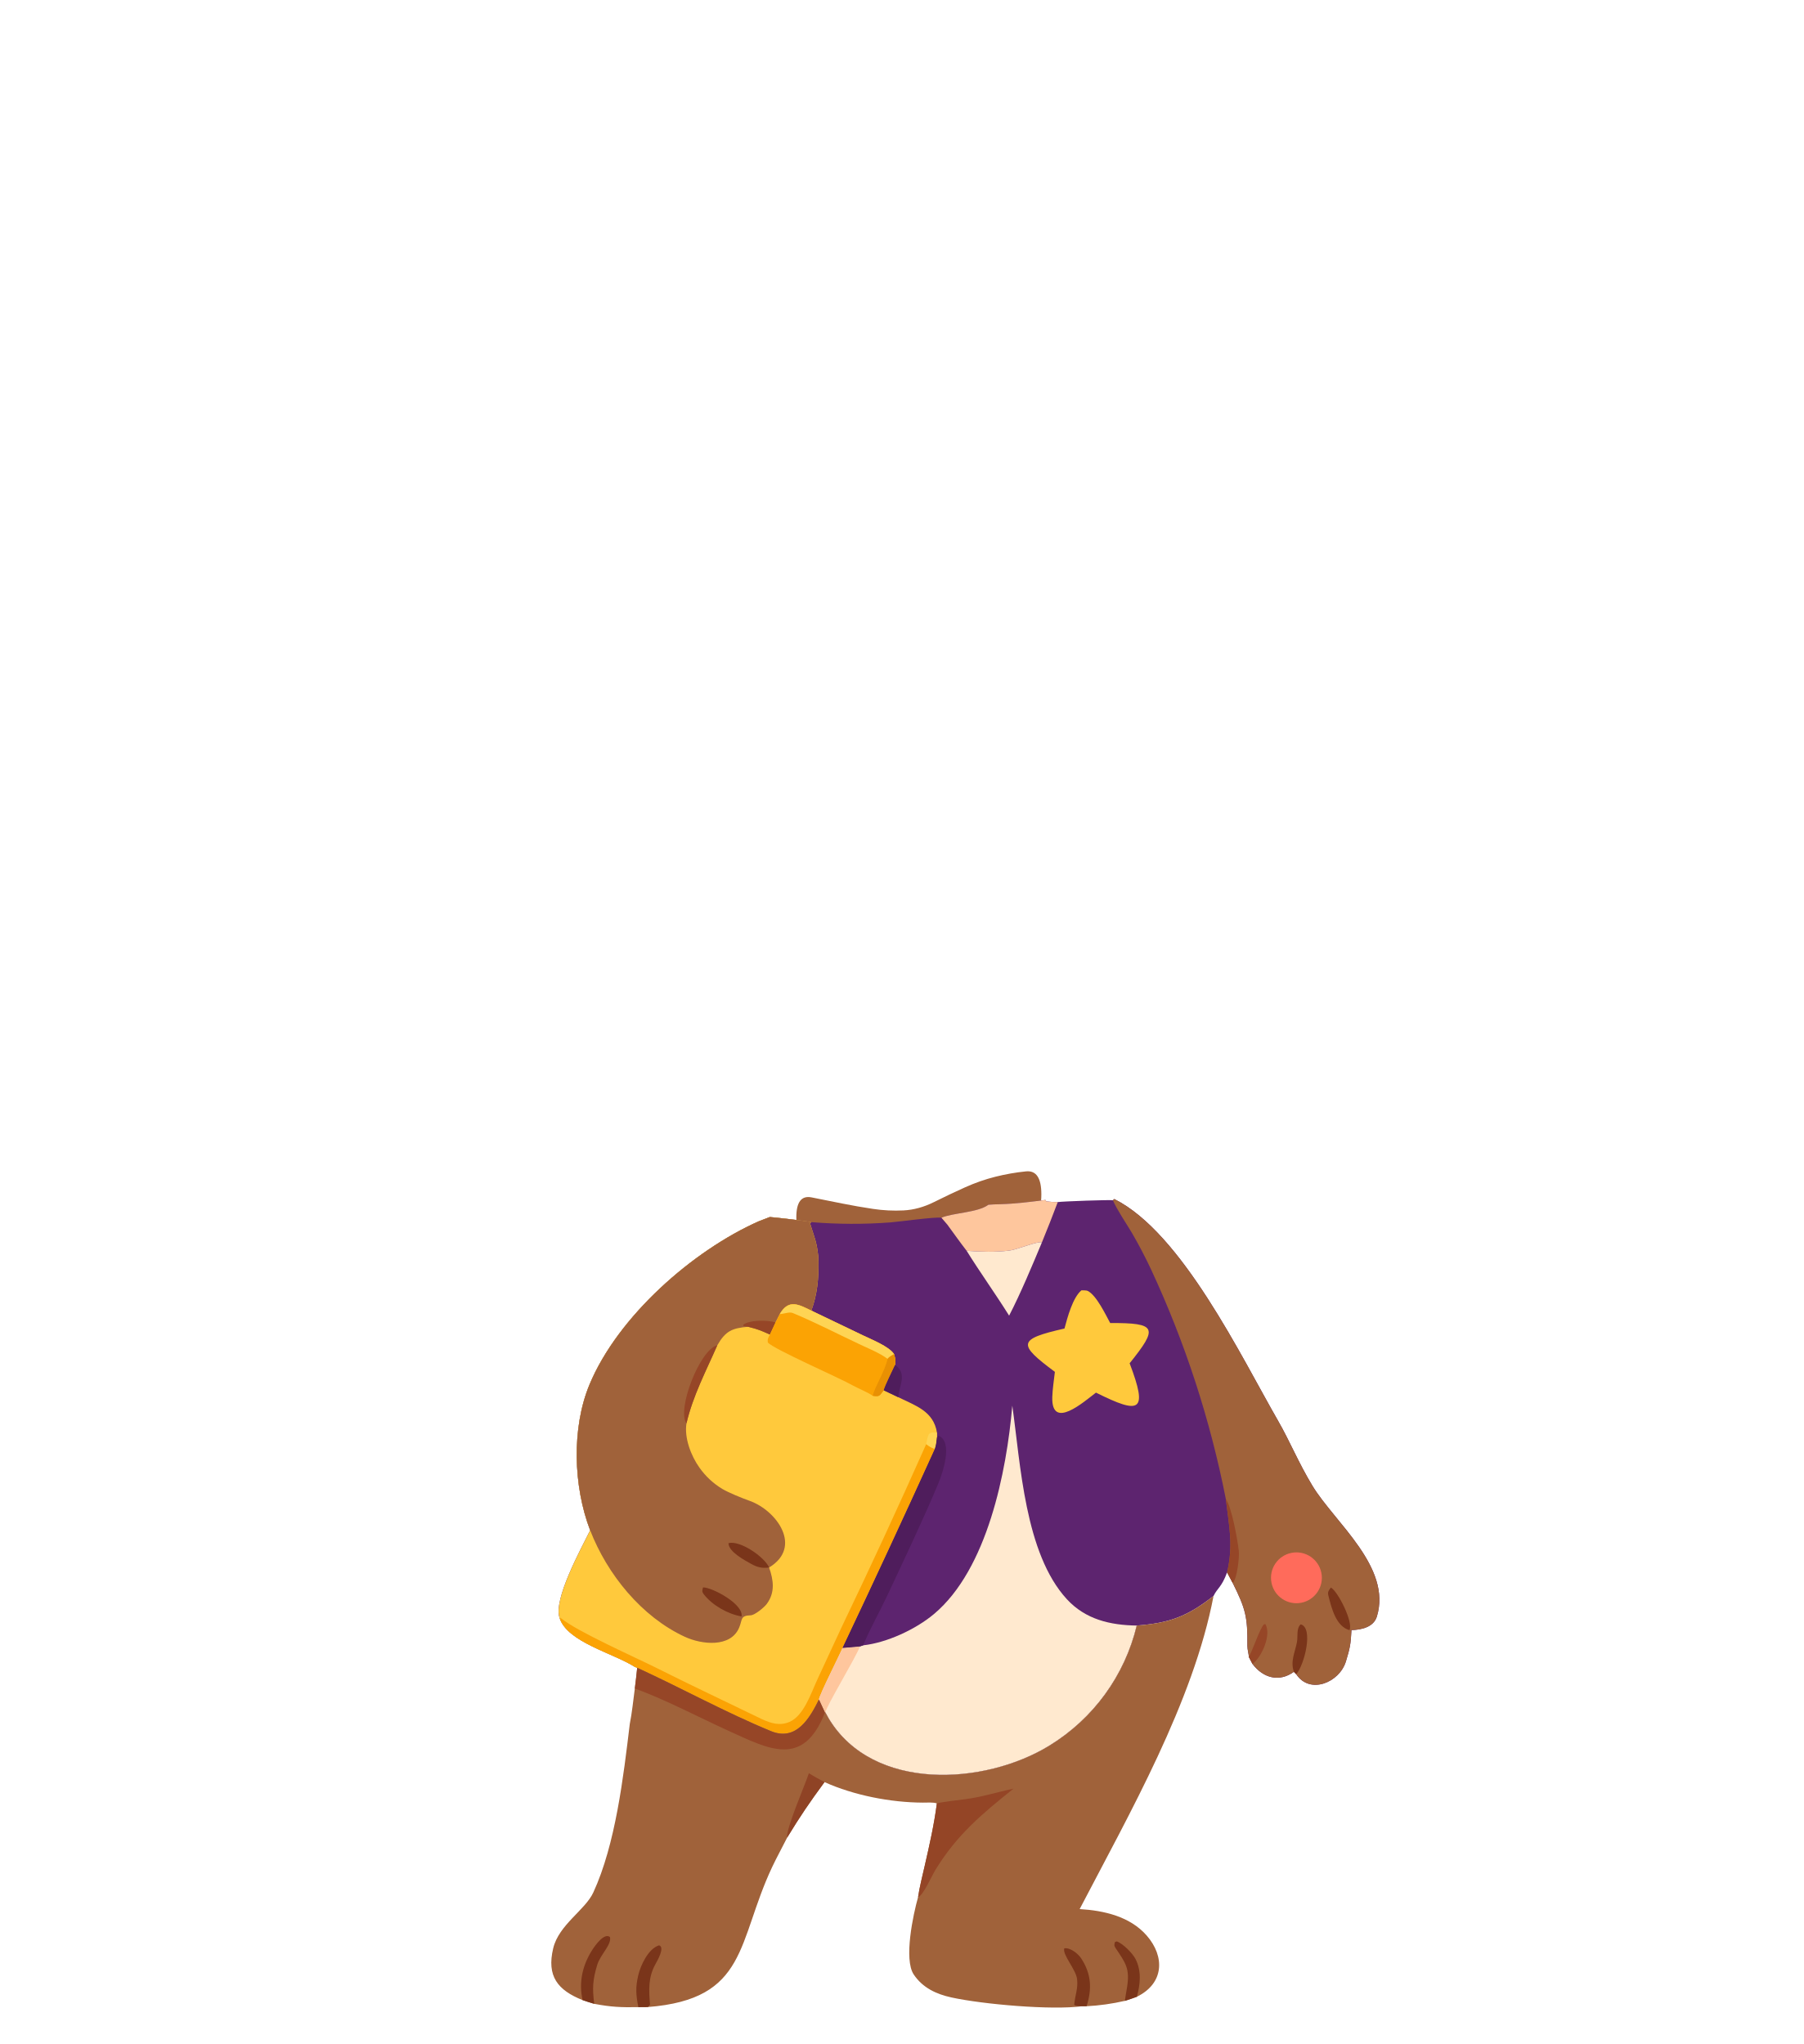
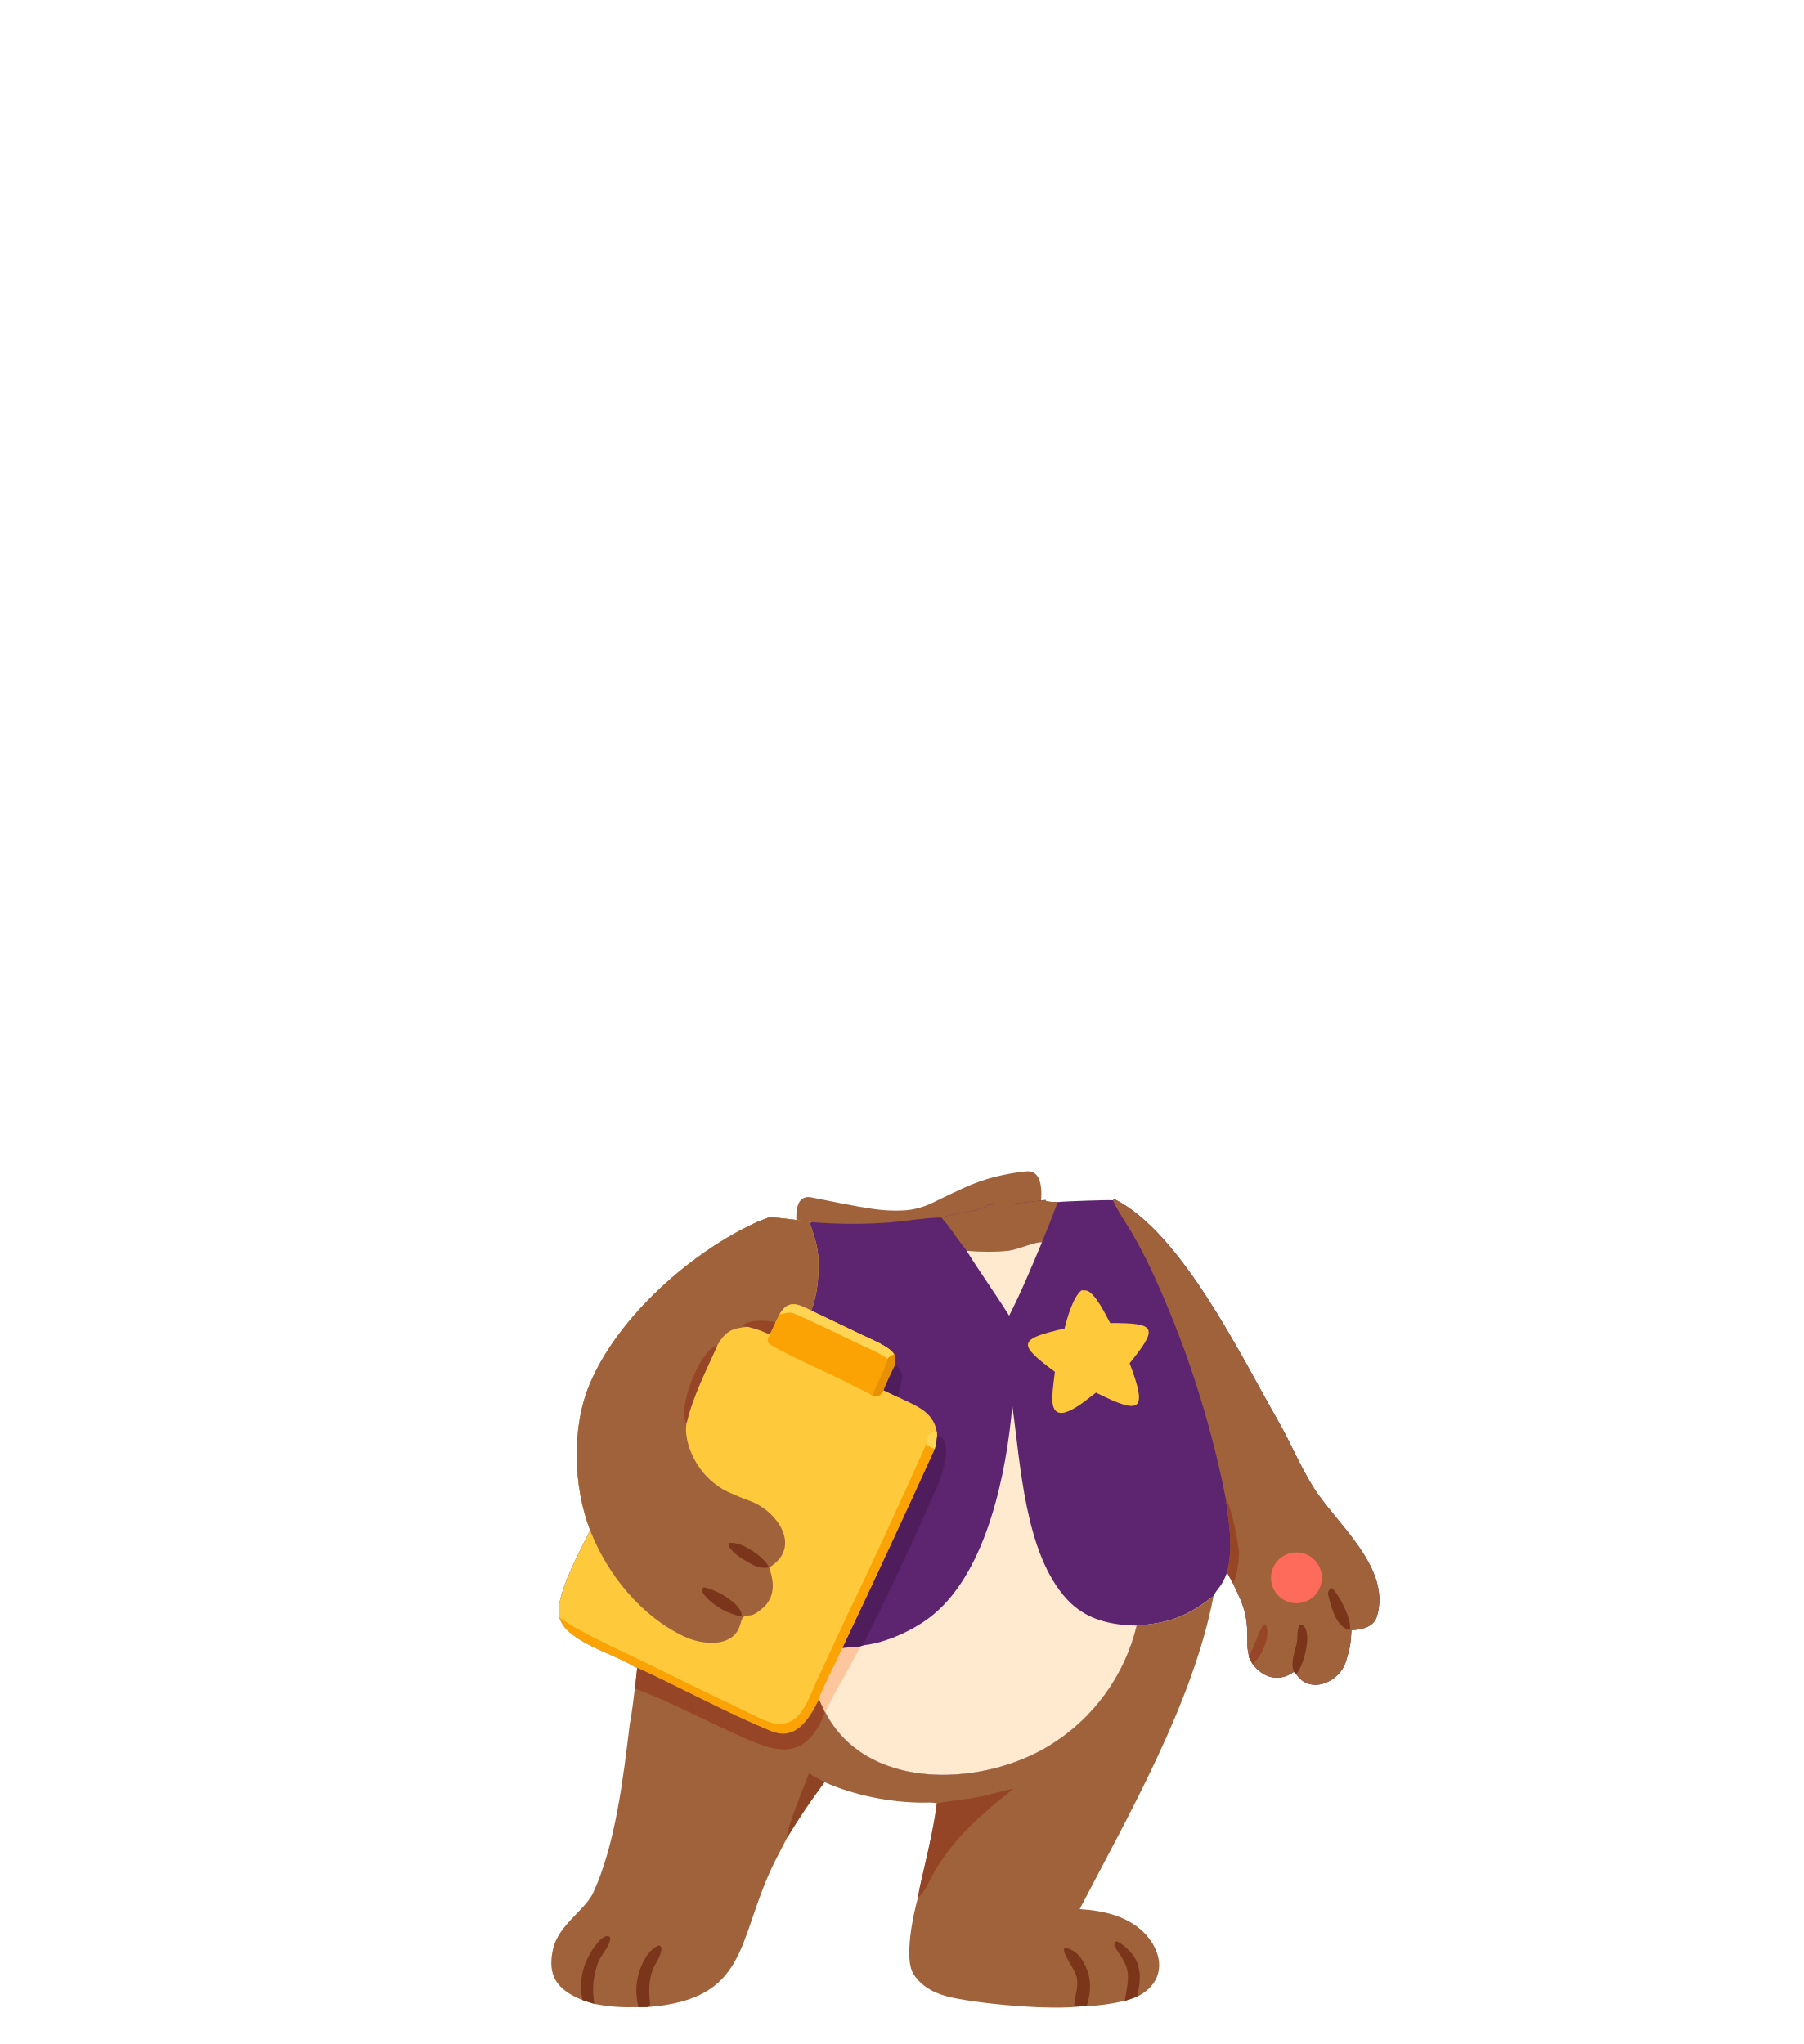
<svg xmlns="http://www.w3.org/2000/svg" width="1178" height="1335" viewBox="0 0 1178 1335" fill="none">
  <path d="M520 795.059C520 785.059 523.333 780.725 530 782.059C536.667 783.392 543.333 784.725 550 786.059C556.667 787.392 563.333 788.559 570 789.559C576.667 790.559 583.333 790.892 590 790.559C596.667 790.225 603.333 788.392 610 785.059C616.667 781.725 623.333 778.559 630 775.559C636.667 772.559 643.333 770.225 650 768.559C656.667 766.892 663.333 765.725 670 765.059C676.667 764.392 680 769.392 680 780.059C680 790.725 676.667 796.392 670 797.059C663.333 797.725 656.667 798.892 650 800.559C643.333 802.225 636.667 803.725 630 805.059C623.333 806.392 616.667 807.392 610 808.059C603.333 808.725 596.667 809.225 590 809.559C583.333 809.892 576.667 810.225 570 810.559C563.333 810.892 556.667 811.059 550 811.059C543.333 811.059 536.667 810.892 530 810.559C523.333 810.225 520 805.059 520 795.059Z" fill="#A0623A" />
  <path d="M726.735 783.934L727.596 783.107C771.75 805.094 810.343 885.846 834.633 928.06C842.306 941.397 847.932 955.418 857.059 970.482C871.485 994.295 909.042 1023.57 899.074 1055.86C896.936 1062.78 888.963 1064.49 882.496 1064.67C882.053 1073.74 881.518 1076.51 878.858 1085.18C874.634 1098.94 855.318 1106.94 846.439 1093.48L844.907 1091.91C835.226 1098.94 824.717 1095.89 817.879 1086.77L815.506 1082.18C815.46 1080.51 814.521 1077.4 814.541 1074.95C814.711 1055.91 813.387 1050.85 804.951 1033.86L801.288 1026.97C797.663 1036.82 794.997 1037.07 792.441 1042.36C775.537 1055.56 764.109 1060.07 742.29 1061.7C734.454 1094.33 713.971 1122.51 685.346 1140.05C642.949 1166.15 569.972 1170.35 541.171 1122.42C540.395 1121.12 539.658 1119.79 538.961 1118.43L538.688 1118.5L534.764 1110.03C528.846 1121.92 520.087 1137.51 503.454 1130.66C473.802 1118.46 445.293 1102.67 416.093 1089.29L414.595 1088.73C400.706 1079.79 370.509 1072.58 365.453 1056.84C361.016 1044.91 379.404 1011.56 385.364 999.49C374.297 970.626 373.204 932.538 384.962 904.267C403.466 859.771 452.435 816.703 495.577 797.61L502.706 794.873C505.691 795.068 527.619 797.539 529.858 798.223C547.007 799.625 564.238 799.683 581.395 798.393C587.6 797.923 609.962 794.716 614.743 795.322C622.268 792.096 638.546 792.011 645.433 786.855C647.661 786.614 650.678 786.581 652.952 786.516C663.005 786.235 672.699 785.017 682.673 783.719L683.207 784.632C686.148 785.016 687.745 785.095 690.717 785.108C694.133 784.619 725.36 783.511 726.735 783.934Z" fill="#5D246F" />
  <path d="M502.706 794.873C505.691 795.068 527.619 797.539 529.858 798.223L528.917 798.894C531.587 807.727 533.275 810.524 534.289 820.21L534.467 823.789C534.647 835.059 533.712 845.313 529.792 856.017L563.516 872.196C569.293 874.979 580.377 879.32 583.834 884.424C584.703 887.664 584.864 888.153 584.462 891.458C582.758 895.219 577.888 904.867 577.069 908.028L586.564 912.558C597.838 918.099 609.639 921.639 611.836 935.745L611.806 938.835C611.479 941.788 611.367 943.476 610.454 946.357C590.72 989.849 570.626 1033.16 550.173 1076.32C547.876 1081.79 535.292 1106.44 534.764 1110.03C528.846 1121.92 520.087 1137.51 503.454 1130.66C473.802 1118.46 445.293 1102.67 416.093 1089.29L414.595 1088.73C400.706 1079.79 370.509 1072.58 365.453 1056.84C361.016 1044.91 379.404 1011.56 385.364 999.49C374.297 970.626 373.204 932.538 384.962 904.267C403.466 859.771 452.435 816.703 495.577 797.61L502.706 794.873Z" fill="#FFC93C" />
  <path d="M502.706 794.873C505.691 795.068 527.619 797.539 529.858 798.223L528.917 798.894C531.587 807.727 533.275 810.524 534.289 820.21L534.467 823.789C534.647 835.059 533.712 845.313 529.792 856.017C521.41 851.91 514.974 848.292 509.18 858.272L506.419 863.695L502.734 871.622C496.801 868.995 494.817 868.089 488.478 866.564C478.15 867.431 473.788 869.243 468.395 878.656C460.936 895.669 452.501 911.561 448.262 929.657C446.749 939.174 451.259 950.907 456.745 958.573C460.721 964.218 465.832 968.964 471.749 972.516C475.99 975.032 484.781 978.552 489.645 980.299C507.259 986.642 524.268 1010.39 502.226 1023.78C505.067 1031.99 506.304 1039.98 500.679 1047.6C499.095 1049.75 492.991 1054.85 490.251 1055C483.218 1055.23 484.948 1057.66 482.644 1063.1C477.087 1076.23 458.313 1074.18 447.23 1069.06C418.865 1055.95 396.52 1028.22 385.364 999.49C374.297 970.626 373.204 932.538 384.962 904.267C403.466 859.771 452.435 816.703 495.578 797.61L502.706 794.873Z" fill="#A0623A" />
  <path d="M448.262 929.657C441.759 920.746 457.02 881.27 468.395 878.656C460.936 895.669 452.501 911.561 448.262 929.657Z" fill="#964627" />
  <path d="M475.688 1007.9C483.084 1005.83 499.134 1016.74 502.226 1023.78C497.715 1024.38 494.585 1023.69 490.614 1021.48C486.174 1019.01 475.769 1013.53 475.688 1007.9Z" fill="#7A351A" />
  <path d="M488.478 866.564L485.444 866.01L485.376 865.253C489.362 861.948 501.449 862.118 506.419 863.695L502.734 871.622C496.801 868.995 494.817 868.089 488.478 866.564Z" fill="#964627" />
  <path d="M459.075 1036.78C465.103 1036.72 485.732 1047.77 484.211 1055.73C475.422 1054.27 465.125 1048.49 459.566 1041.26C458.128 1039.39 458.644 1038.64 459.075 1036.78Z" fill="#7A351A" />
  <path d="M509.18 858.272C514.974 848.292 521.41 851.91 529.792 856.017L563.516 872.196C569.293 874.979 580.376 879.32 583.834 884.424C584.703 887.664 584.864 888.153 584.462 891.458C582.758 895.219 577.888 904.867 577.069 908.028C574.232 911.529 574.674 912.409 569.855 911.633C567.55 909.795 559.399 906.327 556.957 904.925C548.451 900.043 504.805 881.028 501.377 876.791C501.08 874.451 501.635 873.864 502.733 871.622L506.419 863.695L509.18 858.272Z" fill="#FBA304" />
  <path d="M509.18 858.272C514.974 848.292 521.41 851.91 529.792 856.017L563.516 872.196C569.293 874.979 580.376 879.32 583.834 884.424C582.39 885.304 580.564 886.204 579.595 887.514C578.302 886.576 576.963 885.702 575.582 884.894C571.662 882.612 566.506 880.422 562.282 878.447C547.442 871.524 532.795 863.845 517.68 857.568C515.399 856.623 512.081 858.155 509.18 858.272Z" fill="#FED454" />
  <path d="M583.834 884.424C584.703 887.664 584.864 888.153 584.462 891.458C582.758 895.219 577.888 904.867 577.069 908.028C574.232 911.529 574.674 912.409 569.855 911.633C571.461 905.251 577.768 895.767 579.595 887.514C580.564 886.204 582.39 885.305 583.834 884.424Z" fill="#E89003" />
  <path d="M604.811 943.209C607.293 944.956 607.671 945.301 610.454 946.357C590.72 989.849 570.626 1033.16 550.173 1076.32C547.876 1081.79 535.292 1106.44 534.764 1110.03C528.846 1121.92 520.087 1137.51 503.454 1130.66C473.802 1118.46 445.293 1102.67 416.093 1089.29L414.595 1088.73C400.706 1079.79 370.509 1072.58 365.453 1056.84L366.512 1057.02C376.798 1065.61 415.237 1082.61 429.448 1089.76C451.285 1100.74 475.492 1112.12 497.6 1122.87C503.531 1125.55 509.212 1127.37 515.577 1124.61C524.875 1120.57 529.545 1106 533.64 1097.13L549.541 1062.83C568.536 1023.22 586.961 983.343 604.811 943.209Z" fill="#FBA304" />
  <path d="M611.836 935.745L611.806 938.835C611.479 941.788 611.367 943.476 610.454 946.357C607.671 945.301 607.293 944.956 604.811 943.209C605.291 940.706 605.492 938.907 606.581 936.586C608.892 935.119 608.513 935.634 611.836 935.745Z" fill="#FED454" />
  <path d="M661.029 918.073C666.427 956.142 669.146 1014.62 696.676 1044.51C708.827 1057.7 724.91 1061.45 742.29 1061.7C734.454 1094.33 713.971 1122.51 685.346 1140.05C642.949 1166.15 569.972 1170.35 541.171 1122.42C540.395 1121.12 539.658 1119.79 538.961 1118.43L538.688 1118.5L534.764 1110.03C535.292 1106.44 547.876 1081.79 550.173 1076.32L561.56 1075.31L563.661 1074.61C579.139 1072.92 598.019 1064.15 609.921 1054.14C644.794 1024.81 657.274 961.291 661.029 918.073Z" fill="#FFE9CF" />
  <path d="M550.173 1076.32L561.56 1075.31C558.608 1083.02 539.497 1114.5 538.961 1118.43L538.688 1118.5L534.764 1110.03C535.292 1106.44 547.876 1081.79 550.173 1076.32Z" fill="#FEC69D" />
  <path d="M726.735 783.934L727.596 783.107C771.75 805.094 810.343 885.846 834.633 928.06C842.306 941.397 847.932 955.418 857.058 970.482C871.485 994.295 909.042 1023.57 899.074 1055.86C896.936 1062.78 888.963 1064.49 882.496 1064.67C882.053 1073.74 881.518 1076.51 878.858 1085.18C874.634 1098.94 855.318 1106.94 846.439 1093.48L844.907 1091.91C835.226 1098.94 824.717 1095.89 817.879 1086.77L815.506 1082.18C815.46 1080.51 814.521 1077.4 814.541 1074.95C814.71 1055.91 813.387 1050.85 804.951 1033.86L801.288 1026.97C805.499 1008.75 802.578 997.104 800.447 979.009C790.283 927.317 773.927 877.039 751.716 829.264C747.831 820.966 743.574 812.851 738.952 804.931C735.367 798.894 729.33 790.108 726.735 783.934Z" fill="#A0623A" />
  <path d="M800.447 979.009C804.41 984.797 808.068 1005.42 808.948 1013.04C809.404 1017 807.781 1031.39 804.951 1033.86L801.288 1026.97C805.499 1008.75 802.579 997.104 800.447 979.009Z" fill="#964627" />
  <path d="M844.907 1091.91C842.469 1085 845.657 1079.24 846.928 1072.38C847.599 1068.75 846.367 1063.53 849.359 1060.91C857.828 1063.08 851.863 1087.28 846.439 1093.48L844.907 1091.91Z" fill="#7A351A" />
  <path d="M815.506 1082.18C818.629 1076.27 822.462 1064.19 825.298 1060.93L826.295 1060.74C830.324 1067.6 824.118 1082.09 817.879 1086.77L815.506 1082.18Z" fill="#964627" />
  <path d="M843.381 1014.22C852.384 1012.46 861.1 1018.34 862.854 1027.33C864.608 1036.33 858.734 1045.05 849.738 1046.81C840.735 1048.56 832.019 1042.69 830.265 1033.69C828.505 1024.68 834.379 1015.97 843.381 1014.22Z" fill="#FF6B5B" />
  <path d="M869.041 1036.87C873.695 1039.34 883.813 1059.61 881.212 1064.71C872.378 1062.26 869.484 1050.25 867.437 1042.19C866.785 1039.62 867.691 1038.8 869.041 1036.87Z" fill="#7A351A" />
-   <path d="M645.432 786.855C647.661 786.614 650.678 786.581 652.952 786.516C663.005 786.235 672.698 785.017 682.673 783.719L683.207 784.632C686.147 785.016 687.745 785.095 690.717 785.108C687.399 793.927 683.957 802.695 680.378 811.41C677.386 810.511 664.191 816.188 659.08 816.795C649.743 817.903 640.524 817.655 631.207 816.918C626.996 811.501 622.721 805.459 618.648 799.892L614.743 795.322C622.268 792.096 638.546 792.011 645.432 786.855Z" fill="#FEC69D" />
+   <path d="M645.432 786.855C647.661 786.614 650.678 786.581 652.952 786.516C663.005 786.235 672.698 785.017 682.673 783.719L683.207 784.632C686.147 785.016 687.745 785.095 690.717 785.108C687.399 793.927 683.957 802.695 680.378 811.41C677.386 810.511 664.191 816.188 659.08 816.795C649.743 817.903 640.524 817.655 631.207 816.918C626.996 811.501 622.721 805.459 618.648 799.892L614.743 795.322C622.268 792.096 638.546 792.011 645.432 786.855Z" fill="#A0623A" />
  <path d="M611.806 938.835L612.745 937.688C622.781 941.514 615.352 962.654 612.55 969.316C602.204 993.923 590.686 1017.94 579.389 1042.11C574.52 1052.52 567.869 1064.21 563.661 1074.61L561.56 1075.31L550.173 1076.32C570.626 1033.16 590.72 989.849 610.454 946.357C611.367 943.476 611.479 941.788 611.806 938.835Z" fill="#4F1D5C" />
  <path d="M631.207 816.918C640.524 817.655 649.743 817.903 659.08 816.794C664.191 816.188 677.386 810.511 680.378 811.41C674.1 826.442 666.408 844.896 658.95 859.289C650.057 845.052 639.651 830.581 631.207 816.918Z" fill="#FFE9CF" />
  <path d="M584.462 891.458C592.722 897.305 587.083 904.932 586.564 912.559L577.069 908.028C577.888 904.867 582.758 895.219 584.462 891.458Z" fill="#4F1D5C" />
  <path d="M706.161 842.745C707.1 842.738 709.512 842.738 710.236 843.103C716.038 846.024 721.931 858.624 724.949 864.113C755.472 864.021 756.365 867.098 737.648 890.402C749.728 922.232 744.689 924.025 715.666 909.56C708.032 915.316 686.506 934.526 687.139 912.506C687.282 907.468 688.24 901.105 688.833 896.001C664.517 877.886 664.348 874.692 695.098 867.704C697.034 860.397 700.509 847.477 706.161 842.745Z" fill="#FFC93C" />
  <path d="M742.29 1061.7C764.109 1060.07 775.537 1055.56 792.441 1042.36C779.299 1111.35 737.564 1184.43 705.014 1246.88C720.738 1247.81 737.896 1251.65 748.789 1264.16C760.804 1277.94 760.165 1295.43 742.375 1304.15C739.858 1305.04 737.12 1306.06 734.584 1306.81C726.351 1308.71 717.967 1309.89 709.531 1310.34L706.715 1310.33C686.643 1313.02 641.782 1309.08 621.286 1304.6C611.494 1302.46 602.514 1298.36 596.653 1289.59C590.049 1279.7 596.271 1250.44 599.492 1239.1C600.286 1233.23 602.577 1224.14 603.927 1218.21C607.056 1204.49 609.943 1191.87 611.759 1177.88C609.675 1177 604.984 1177.36 602.627 1177.35C581.444 1177.26 557.614 1172.58 538.406 1163.95C528.585 1177.29 522.502 1186.24 513.984 1200.24C510.832 1206.55 507.189 1213.1 504.21 1219.43C481.185 1268.32 488.53 1305.76 422.982 1310.87L416.839 1310.93C405.69 1311.12 399.077 1310.87 388.016 1308.76C385.417 1308.02 382.994 1307.2 380.438 1306.34C364.207 1299.85 356.844 1290.75 361.253 1272.44C364.948 1257.09 382.135 1247.51 387.425 1236.04C401.961 1204.52 407.106 1160.38 411.243 1125.96C412.611 1119.28 413.628 1109.73 414.533 1102.85C415.11 1098.33 415.63 1093.81 416.093 1089.29C445.293 1102.67 473.802 1118.46 503.454 1130.66C520.087 1137.51 528.846 1121.92 534.764 1110.03L538.688 1118.5L538.961 1118.43C539.658 1119.79 540.395 1121.12 541.171 1122.42C569.972 1170.35 642.949 1166.15 685.346 1140.05C713.971 1122.51 734.454 1094.33 742.29 1061.7Z" fill="#A0623A" />
  <path d="M416.093 1089.29C445.293 1102.67 473.802 1118.46 503.454 1130.66C520.087 1137.51 528.846 1121.92 534.764 1110.03L538.688 1118.5C524.529 1154.88 501.962 1142.36 476.011 1130.58C457.143 1122.03 433.749 1109.63 414.533 1102.85C415.11 1098.33 415.63 1093.81 416.093 1089.29Z" fill="#964627" />
  <path d="M611.759 1177.88C613.44 1177.11 626.881 1175.53 629.817 1175.17C641.018 1173.79 651.101 1170.46 661.831 1168.22C641.388 1184.56 624.921 1198.27 610.857 1221.22C608.545 1224.99 602.788 1238.17 599.492 1239.1C600.286 1233.23 602.577 1224.14 603.927 1218.21C607.056 1204.49 609.943 1191.87 611.759 1177.88Z" fill="#944526" />
  <path d="M380.438 1306.34C377.858 1294.72 380.283 1283.84 386.556 1273.84C388.414 1270.87 394.609 1262.04 398.328 1265.17C399.442 1270.25 391.986 1276.61 389.983 1283.31C386.999 1293.28 386.737 1298.46 388.016 1308.76C385.417 1308.02 382.994 1307.2 380.438 1306.34Z" fill="#7A351A" />
  <path d="M416.839 1310.93C415.285 1303.12 414.898 1298.12 416.758 1290.18C418.307 1283.57 423.349 1272.7 430.389 1270.55C434.391 1271.83 429.195 1280.69 427.954 1282.93C423.216 1291.46 423.67 1299.9 424.468 1309.28C423.701 1310.36 424.013 1310.14 422.982 1310.87L416.839 1310.93Z" fill="#7A351A" />
  <path d="M706.715 1310.33C704.453 1310.2 703.247 1310.46 701.441 1309.44C702.002 1303.03 704.049 1298.92 703.332 1292.64C702.608 1286.29 693.625 1276.72 694.961 1272.52C698.814 1271.9 703.918 1275.92 705.952 1278.99C712.635 1289.1 713.169 1299 709.531 1310.34L706.715 1310.33Z" fill="#7A351A" />
  <path d="M734.584 1306.81C734.643 1305.31 735.751 1299.38 735.973 1297.91C737.857 1285.71 735.112 1282.2 728.496 1272.4C727.309 1270.64 727.661 1270.06 728.046 1268.39L729.252 1267.98C733.307 1269.38 739.571 1275.77 741.455 1279.42C745.517 1287.28 744.617 1296.04 742.375 1304.15C739.858 1305.04 737.12 1306.06 734.584 1306.81Z" fill="#7A351A" />
  <path d="M528.198 1158.15C531.346 1160.15 535.1 1162.12 538.406 1163.95C528.585 1177.29 522.502 1186.24 513.984 1200.24C513.113 1194.58 525.464 1166.42 528.198 1158.15Z" fill="#8F4325" />
</svg>
